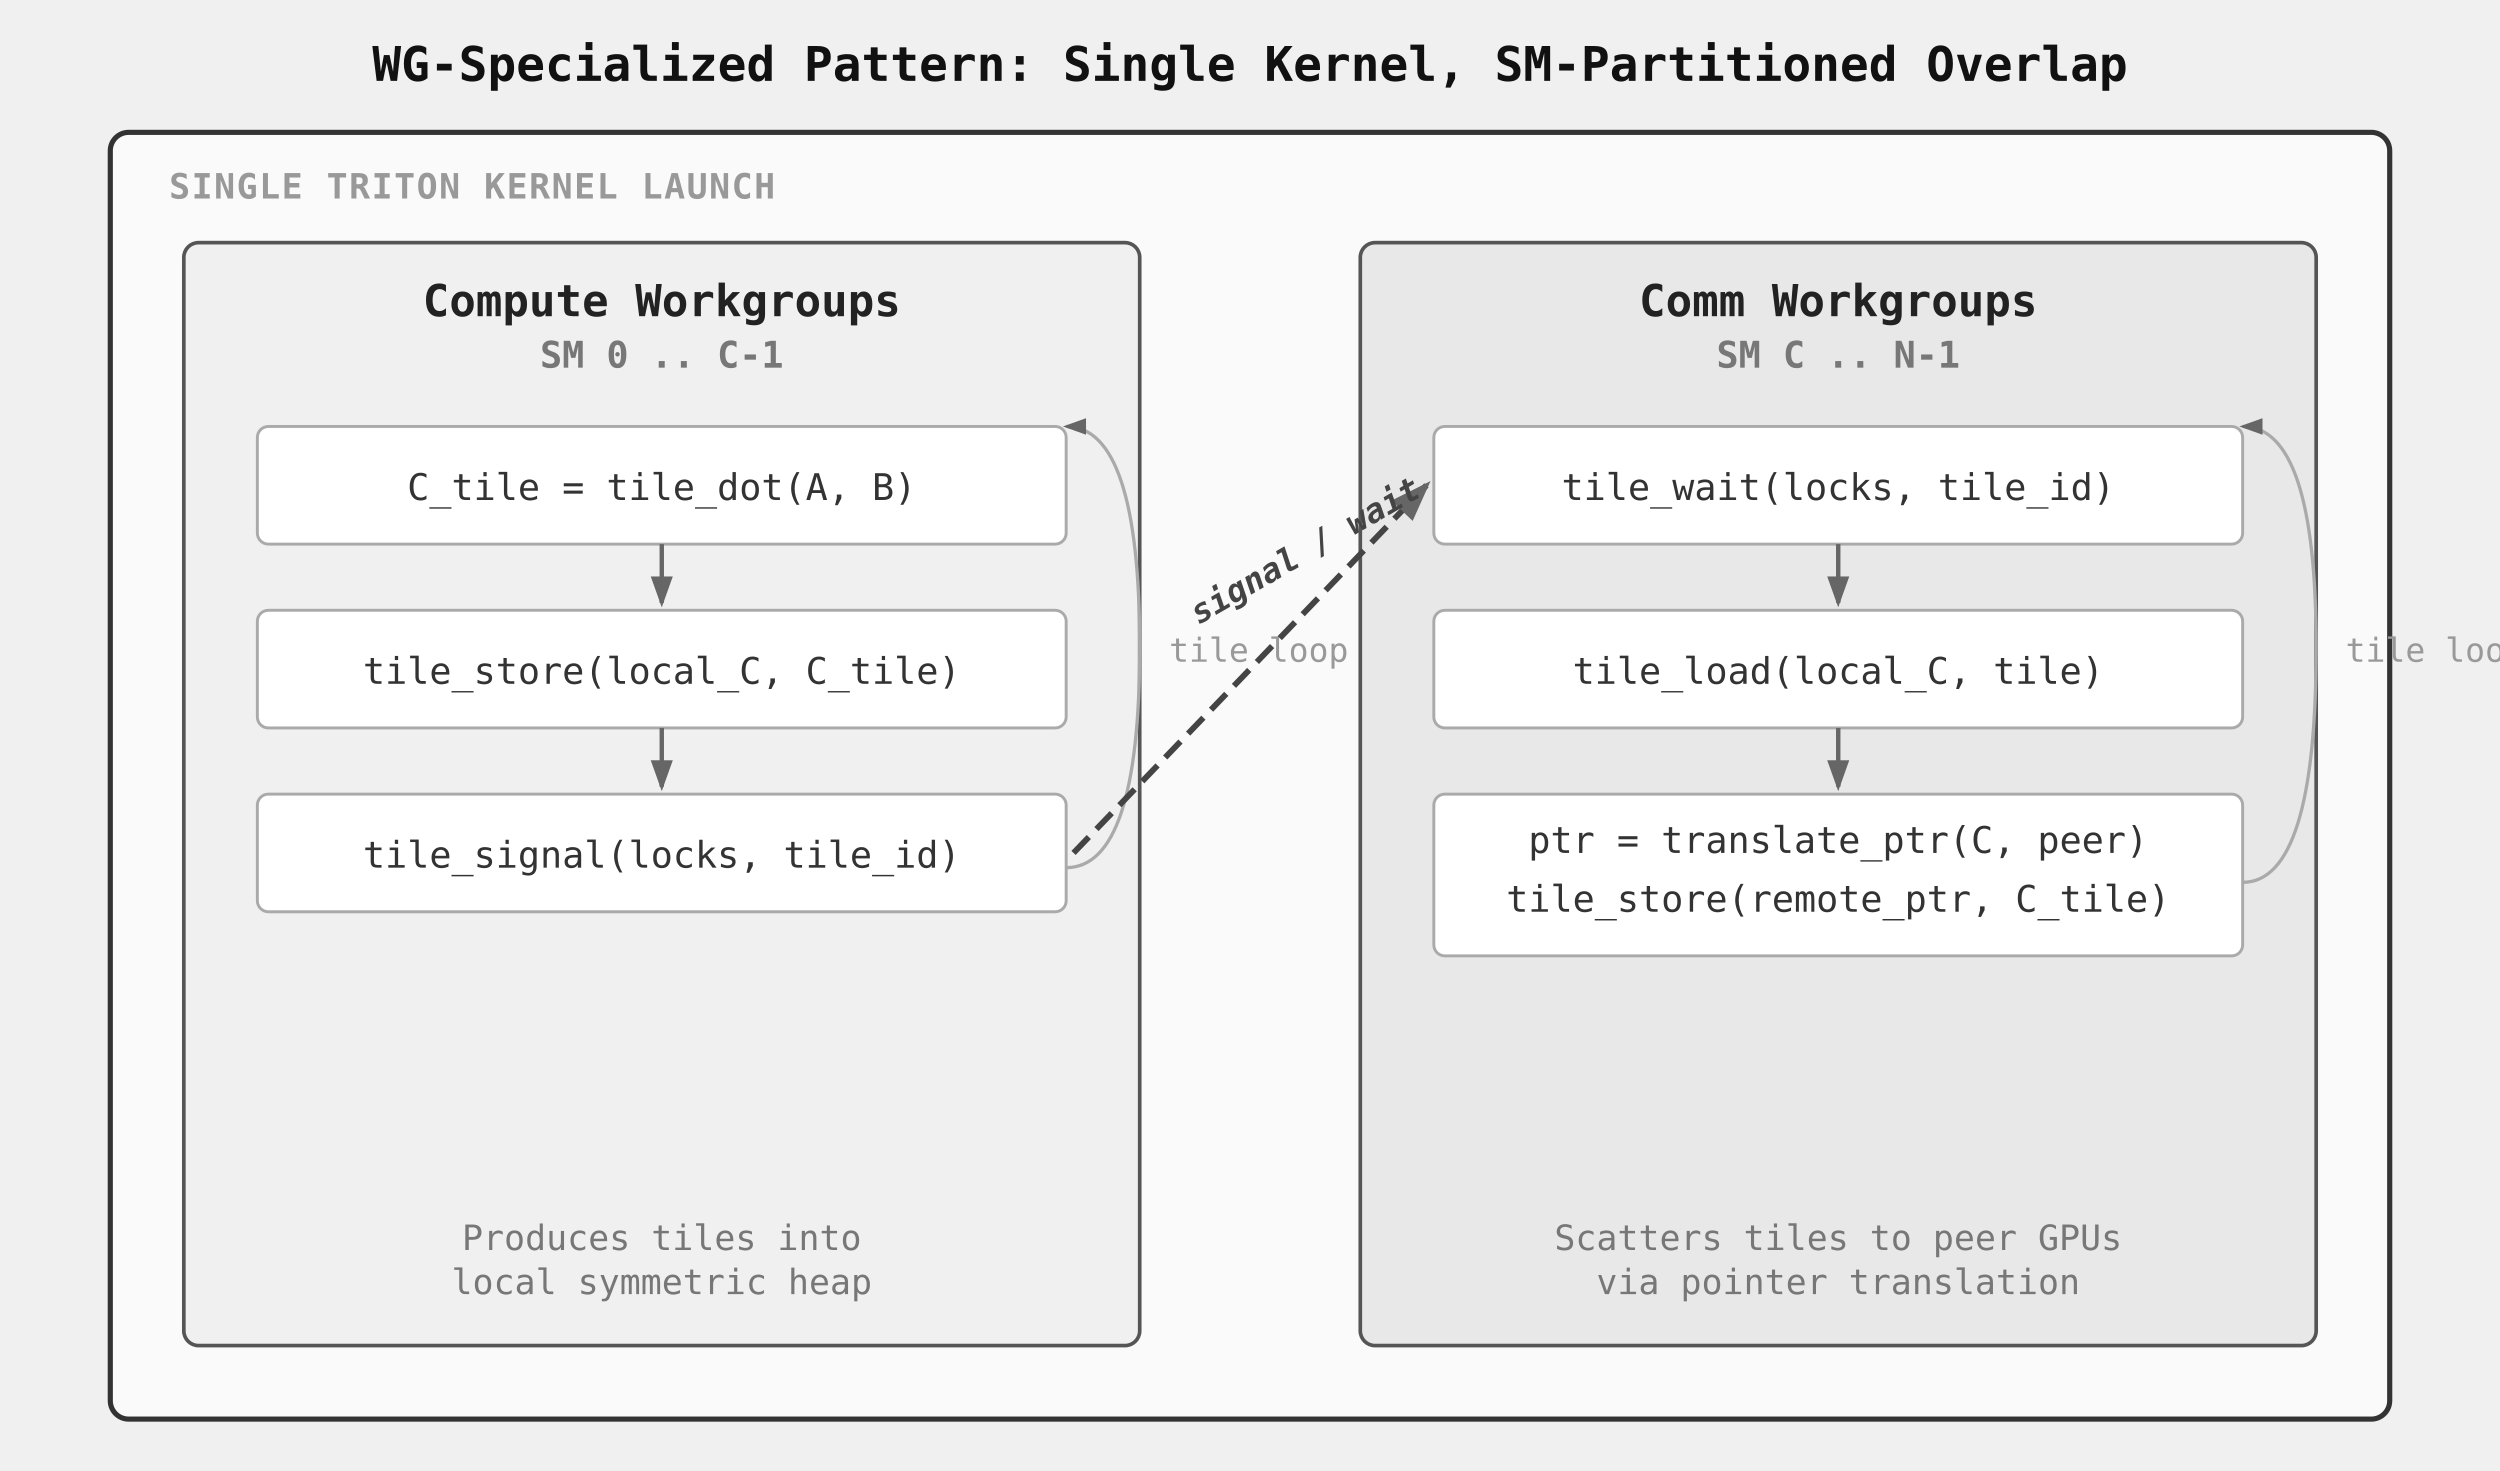
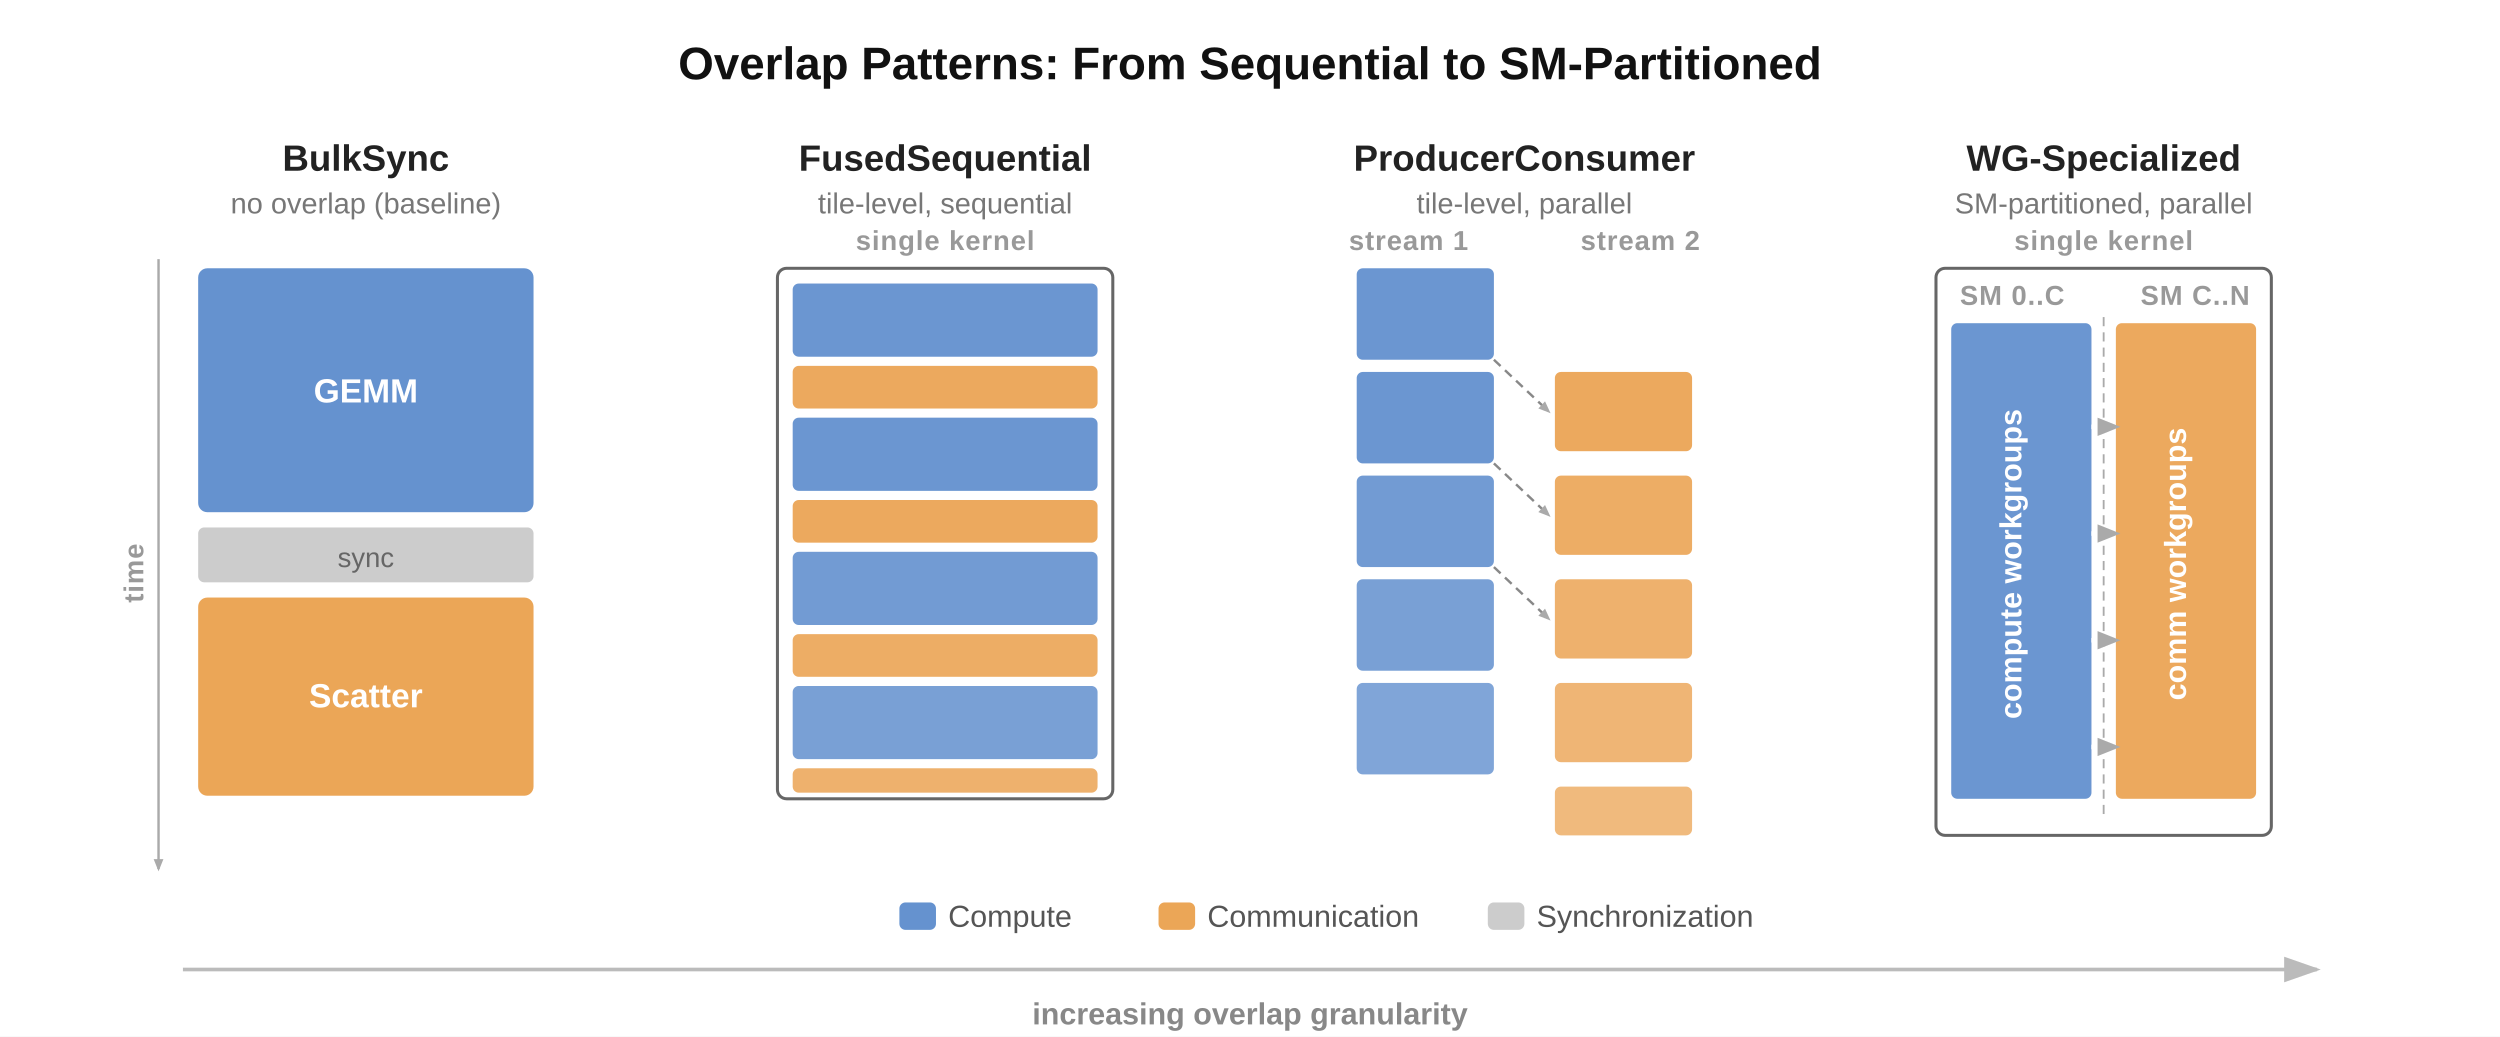
- <svg xmlns="http://www.w3.org/2000/svg" viewBox="0 0 680 400" font-family="'SF Mono', 'Fira Code', 'Consolas', monospace" font-size="11">
+ <svg xmlns="http://www.w3.org/2000/svg" viewBox="0 0 820 340" font-family="'Helvetica Neue', 'Arial', sans-serif">
  <defs>
    <style>
-       .outer { fill: #fafafa; stroke: #333; stroke-width: 1.4; rx: 5; }
-       .compute-box { fill: #f0f0f0; stroke: #555; stroke-width: 1; rx: 4; }
-       .comm-box { fill: #e8e8e8; stroke: #555; stroke-width: 1; rx: 4; }
-       .step-box { fill: #fff; stroke: #aaa; stroke-width: 0.8; rx: 3; }
-       .title { font-size: 12px; fill: #222; font-weight: 700; }
-       .subtitle { font-size: 10px; fill: #777; font-weight: 600; }
-       .code { font-size: 10px; fill: #333; }
-       .label { font-size: 9.5px; fill: #999; font-weight: 600; letter-spacing: 0.4px; }
-       .arrow { stroke: #666; stroke-width: 1.2; fill: none; marker-end: url(#ah); }
-       .signal-arrow { stroke: #444; stroke-width: 1.6; fill: none; marker-end: url(#ah); stroke-dasharray: 6,3; }
-       .signal-label { font-size: 9px; fill: #444; font-weight: 700; font-style: italic; }
+       .bg { fill: #fff; }
+       .fig-title { font-size: 15px; fill: #111; font-weight: 700; }
+       .pattern-name { font-size: 12px; fill: #222; font-weight: 700; }
+       .pattern-desc { font-size: 9.5px; fill: #777; }
+       .label { font-size: 9px; fill: #999; font-weight: 600; letter-spacing: 0.3px; }
+       .gemm-fill { fill: #4A7FC7; }
+       .comm-fill { fill: #E8963A; }
+       .barrier-fill { fill: #ccc; }
+       .outline { stroke: #888; stroke-width: 1; fill: none; rx: 3; }
+       .progress-arrow { stroke: #bbb; stroke-width: 1.2; fill: none; marker-end: url(#pah); }
+       .time-arrow { stroke: #aaa; stroke-width: 0.8; fill: none; marker-end: url(#tah); }
    </style>
-     <marker id="ah" markerWidth="7" markerHeight="5" refX="6" refY="2.5" orient="auto">
-       <polygon points="0 0, 7 2.5, 0 5" fill="#666" />
+     <marker id="pah" markerWidth="10" markerHeight="7" refX="9" refY="3.5" orient="auto">
+       <polygon points="0 0, 10 3.5, 0 7" fill="#bbb" />
+     </marker>
+     <marker id="tah" markerWidth="5" markerHeight="4" refX="4" refY="2" orient="auto">
+       <polygon points="0 0, 5 2, 0 4" fill="#aaa" />
    </marker>
  </defs>
-   <text x="340" y="22" text-anchor="middle" font-size="13" font-weight="700" fill="#111">WG-Specialized Pattern: Single Kernel, SM-Partitioned Overlap</text>
-   <rect class="outer" x="30" y="36" width="620" height="350" />
-   <text class="label" x="46" y="54">SINGLE TRITON KERNEL LAUNCH</text>
-   <rect class="compute-box" x="50" y="66" width="260" height="300" />
-   <text class="title" x="180" y="86" text-anchor="middle">Compute Workgroups</text>
-   <text class="subtitle" x="180" y="100" text-anchor="middle">SM 0 .. C-1</text>
-   <rect class="step-box" x="70" y="116" width="220" height="32" />
-   <text class="code" x="180" y="136" text-anchor="middle">C_tile = tile_dot(A, B)</text>
-   <line class="arrow" x1="180" y1="148" x2="180" y2="164" />
-   <rect class="step-box" x="70" y="166" width="220" height="32" />
-   <text class="code" x="180" y="186" text-anchor="middle">tile_store(local_C, C_tile)</text>
-   <line class="arrow" x1="180" y1="198" x2="180" y2="214" />
-   <rect class="step-box" x="70" y="216" width="220" height="32" />
-   <text class="code" x="180" y="236" text-anchor="middle">tile_signal(locks, tile_id)</text>
-   <path d="M 290 236 Q 310 236 310 176 Q 310 116 290 116" class="arrow" style="stroke: #aaa; stroke-width: 0.9;" />
-   <text x="318" y="180" font-size="9" fill="#999">tile loop</text>
-   <rect class="comm-box" x="370" y="66" width="260" height="300" />
-   <text class="title" x="500" y="86" text-anchor="middle">Comm Workgroups</text>
-   <text class="subtitle" x="500" y="100" text-anchor="middle">SM C .. N-1</text>
-   <rect class="step-box" x="390" y="116" width="220" height="32" />
-   <text class="code" x="500" y="136" text-anchor="middle">tile_wait(locks, tile_id)</text>
-   <line class="arrow" x1="500" y1="148" x2="500" y2="164" />
-   <rect class="step-box" x="390" y="166" width="220" height="32" />
-   <text class="code" x="500" y="186" text-anchor="middle">tile_load(local_C, tile)</text>
-   <line class="arrow" x1="500" y1="198" x2="500" y2="214" />
-   <rect class="step-box" x="390" y="216" width="220" height="44" />
-   <text class="code" x="500" y="232" text-anchor="middle">ptr = translate_ptr(C, peer)</text>
-   <text class="code" x="500" y="248" text-anchor="middle">tile_store(remote_ptr, C_tile)</text>
-   <path d="M 610 240 Q 630 240 630 176 Q 630 116 610 116" class="arrow" style="stroke: #aaa; stroke-width: 0.9;" />
-   <text x="638" y="180" font-size="9" fill="#999">tile loop</text>
-   <line class="signal-arrow" x1="292" y1="232" x2="388" y2="132" />
-   <text class="signal-label" x="326" y="170" transform="rotate(-30, 326, 170)">signal / wait</text>
-   <text x="180" y="340" text-anchor="middle" font-size="9.5" fill="#777">Produces tiles into</text>
-   <text x="180" y="352" text-anchor="middle" font-size="9.5" fill="#777">local symmetric heap</text>
-   <text x="500" y="340" text-anchor="middle" font-size="9.5" fill="#777">Scatters tiles to peer GPUs</text>
-   <text x="500" y="352" text-anchor="middle" font-size="9.5" fill="#777">via pointer translation</text>
+   <rect class="bg" width="820" height="340" />
+   <text class="fig-title" x="410" y="26" text-anchor="middle">Overlap Patterns: From Sequential to SM-Partitioned</text>
+   <line class="progress-arrow" x1="60" y1="318" x2="760" y2="318" />
+   <text x="410" y="336" text-anchor="middle" font-size="10" fill="#888" font-weight="600">increasing overlap granularity</text>
+   <g transform="translate(30, 0)">
+     <text class="pattern-name" x="90" y="56" text-anchor="middle">BulkSync</text>
+     <text class="pattern-desc" x="90" y="70" text-anchor="middle">no overlap (baseline)</text>
+     <line class="time-arrow" x1="22" y1="85" x2="22" y2="285" />
+     <text class="label" x="17" y="188" text-anchor="middle" transform="rotate(-90,17,188)">time</text>
+     <rect class="gemm-fill" x="35" y="88" width="110" height="80" rx="3" opacity="0.85" />
+     <text x="90" y="132" text-anchor="middle" fill="#fff" font-size="11" font-weight="600">GEMM</text>
+     <rect class="barrier-fill" x="35" y="173" width="110" height="18" rx="2" />
+     <text x="90" y="186" text-anchor="middle" fill="#666" font-size="9">sync</text>
+     <rect class="comm-fill" x="35" y="196" width="110" height="65" rx="3" opacity="0.85" />
+     <text x="90" y="232" text-anchor="middle" fill="#fff" font-size="11" font-weight="600">Scatter</text>
+   </g>
+   <g transform="translate(220, 0)">
+     <text class="pattern-name" x="90" y="56" text-anchor="middle">FusedSequential</text>
+     <text class="pattern-desc" x="90" y="70" text-anchor="middle">tile-level, sequential</text>
+     <rect x="35" y="88" width="110" height="174" rx="3" fill="none" stroke="#666" stroke-width="1" />
+     <text class="label" x="90" y="82" text-anchor="middle">single kernel</text>
+     <rect class="gemm-fill" x="40" y="93" width="100" height="24" rx="2" opacity="0.82" />
+     <rect class="comm-fill" x="40" y="120" width="100" height="14" rx="2" opacity="0.82" />
+     <rect class="gemm-fill" x="40" y="137" width="100" height="24" rx="2" opacity="0.82" />
+     <rect class="comm-fill" x="40" y="164" width="100" height="14" rx="2" opacity="0.82" />
+     <rect class="gemm-fill" x="40" y="181" width="100" height="24" rx="2" opacity="0.78" />
+     <rect class="comm-fill" x="40" y="208" width="100" height="14" rx="2" opacity="0.78" />
+     <rect class="gemm-fill" x="40" y="225" width="100" height="24" rx="2" opacity="0.74" />
+     <rect class="comm-fill" x="40" y="252" width="100" height="8" rx="2" opacity="0.74" />
+   </g>
+   <g transform="translate(410, 0)">
+     <text class="pattern-name" x="90" y="56" text-anchor="middle">ProducerConsumer</text>
+     <text class="pattern-desc" x="90" y="70" text-anchor="middle">tile-level, parallel</text>
+     <text class="label" x="52" y="82" text-anchor="middle">stream 1</text>
+     <text class="label" x="128" y="82" text-anchor="middle">stream 2</text>
+     <rect class="gemm-fill" x="35" y="88" width="45" height="30" rx="2" opacity="0.82" />
+     <rect class="gemm-fill" x="35" y="122" width="45" height="30" rx="2" opacity="0.82" />
+     <rect class="gemm-fill" x="35" y="156" width="45" height="30" rx="2" opacity="0.78" />
+     <rect class="gemm-fill" x="35" y="190" width="45" height="30" rx="2" opacity="0.74" />
+     <rect class="gemm-fill" x="35" y="224" width="45" height="30" rx="2" opacity="0.70" />
+     <rect class="comm-fill" x="100" y="122" width="45" height="26" rx="2" opacity="0.82" />
+     <rect class="comm-fill" x="100" y="156" width="45" height="26" rx="2" opacity="0.78" />
+     <rect class="comm-fill" x="100" y="190" width="45" height="26" rx="2" opacity="0.74" />
+     <rect class="comm-fill" x="100" y="224" width="45" height="26" rx="2" opacity="0.70" />
+     <rect class="comm-fill" x="100" y="258" width="45" height="16" rx="2" opacity="0.66" />
+     <line x1="80" y1="118" x2="98" y2="135" stroke="#888" stroke-width="0.8" stroke-dasharray="3,2" marker-end="url(#tah)" />
+     <line x1="80" y1="152" x2="98" y2="169" stroke="#888" stroke-width="0.8" stroke-dasharray="3,2" marker-end="url(#tah)" />
+     <line x1="80" y1="186" x2="98" y2="203" stroke="#888" stroke-width="0.8" stroke-dasharray="3,2" marker-end="url(#tah)" />
+   </g>
+   <g transform="translate(600, 0)">
+     <text class="pattern-name" x="90" y="56" text-anchor="middle">WG-Specialized</text>
+     <text class="pattern-desc" x="90" y="70" text-anchor="middle">SM-partitioned, parallel</text>
+     <rect x="35" y="88" width="110" height="186" rx="3" fill="none" stroke="#666" stroke-width="1" />
+     <text class="label" x="90" y="82" text-anchor="middle">single kernel</text>
+     <text class="label" x="60" y="100" text-anchor="middle">SM 0..C</text>
+     <text class="label" x="120" y="100" text-anchor="middle">SM C..N</text>
+     <line x1="90" y1="104" x2="90" y2="268" stroke="#aaa" stroke-width="0.6" stroke-dasharray="3,2" />
+     <rect class="gemm-fill" x="40" y="106" width="46" height="156" rx="2" opacity="0.82" />
+     <text x="63" y="185" text-anchor="middle" fill="#fff" font-size="10" font-weight="600" transform="rotate(-90,63,185)">compute workgroups</text>
+     <rect class="comm-fill" x="94" y="106" width="46" height="156" rx="2" opacity="0.82" />
+     <text x="117" y="185" text-anchor="middle" fill="#fff" font-size="10" font-weight="600" transform="rotate(-90,117,185)">comm workgroups</text>
+     <line x1="86" y1="140" x2="94" y2="140" stroke="#fff" stroke-width="1.5" marker-end="url(#tah)" />
+     <line x1="86" y1="175" x2="94" y2="175" stroke="#fff" stroke-width="1.5" marker-end="url(#tah)" />
+     <line x1="86" y1="210" x2="94" y2="210" stroke="#fff" stroke-width="1.5" marker-end="url(#tah)" />
+     <line x1="86" y1="245" x2="94" y2="245" stroke="#fff" stroke-width="1.5" marker-end="url(#tah)" />
+   </g>
+   <rect class="gemm-fill" x="295" y="296" width="12" height="9" rx="2" opacity="0.85" />
+   <text x="311" y="304" font-size="10" fill="#555">Compute</text>
+   <rect class="comm-fill" x="380" y="296" width="12" height="9" rx="2" opacity="0.85" />
+   <text x="396" y="304" font-size="10" fill="#555">Communication</text>
+   <rect class="barrier-fill" x="488" y="296" width="12" height="9" rx="2" />
+   <text x="504" y="304" font-size="10" fill="#555">Synchronization</text>
</svg>
